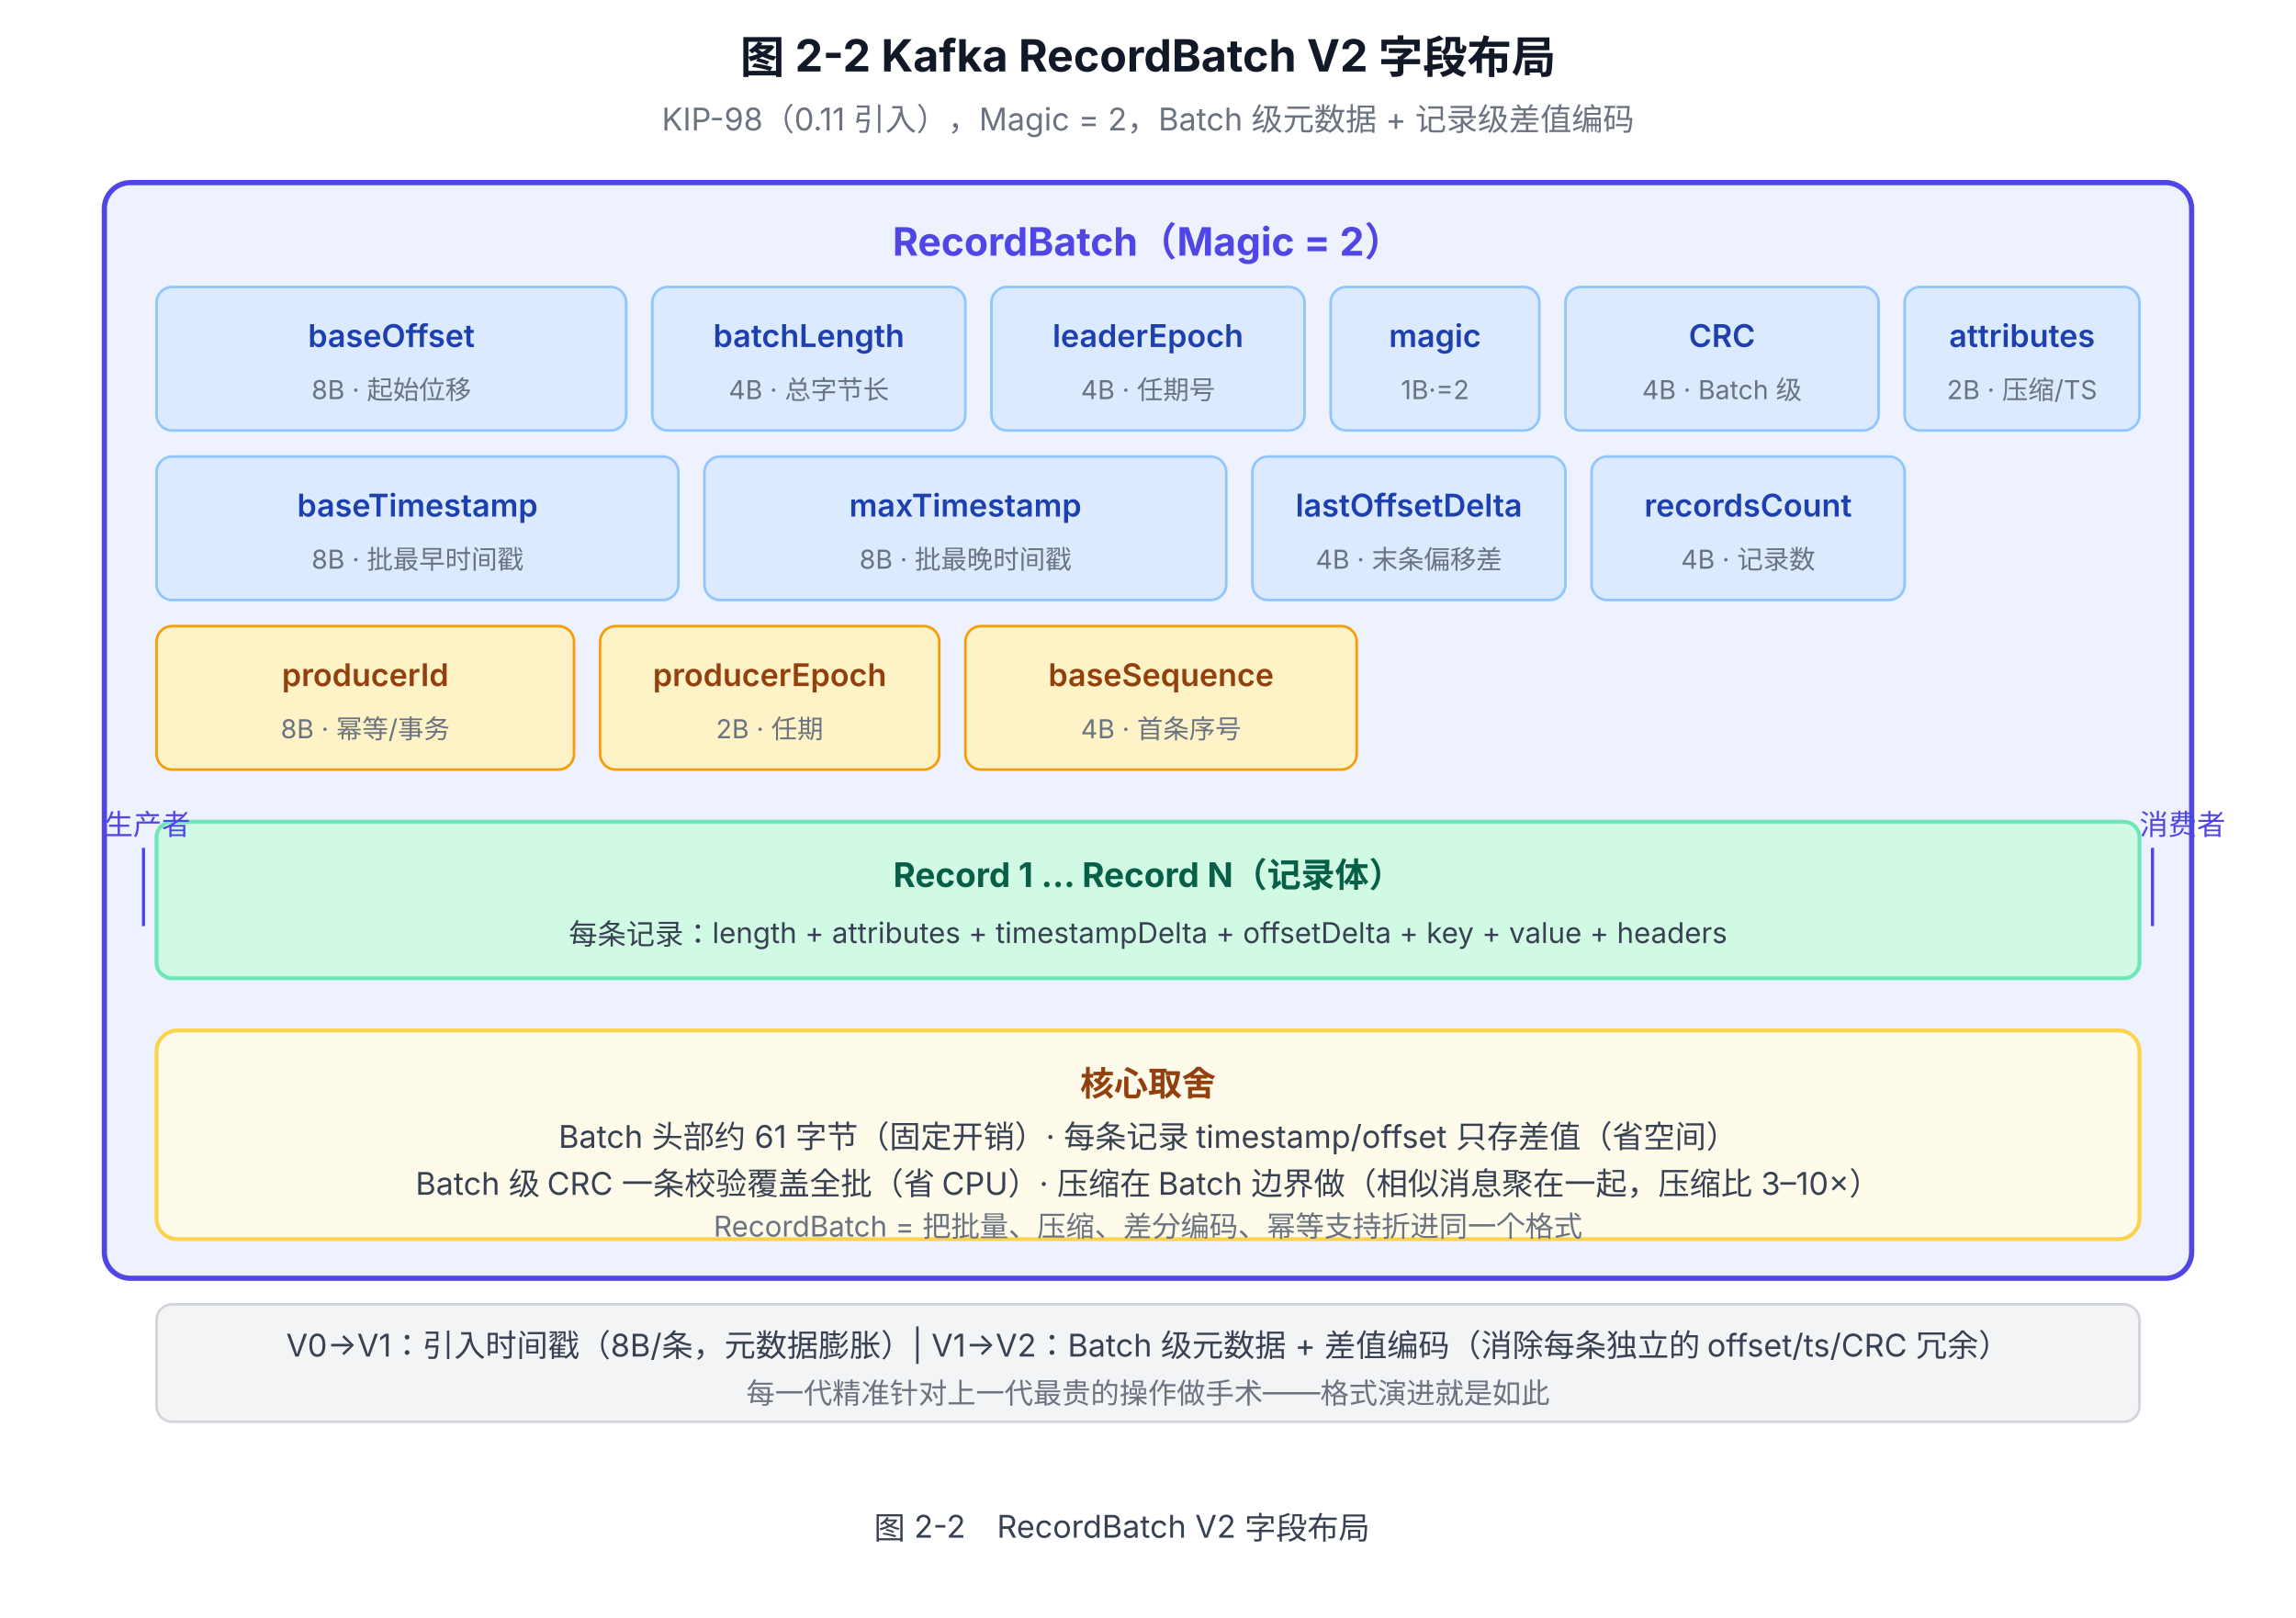
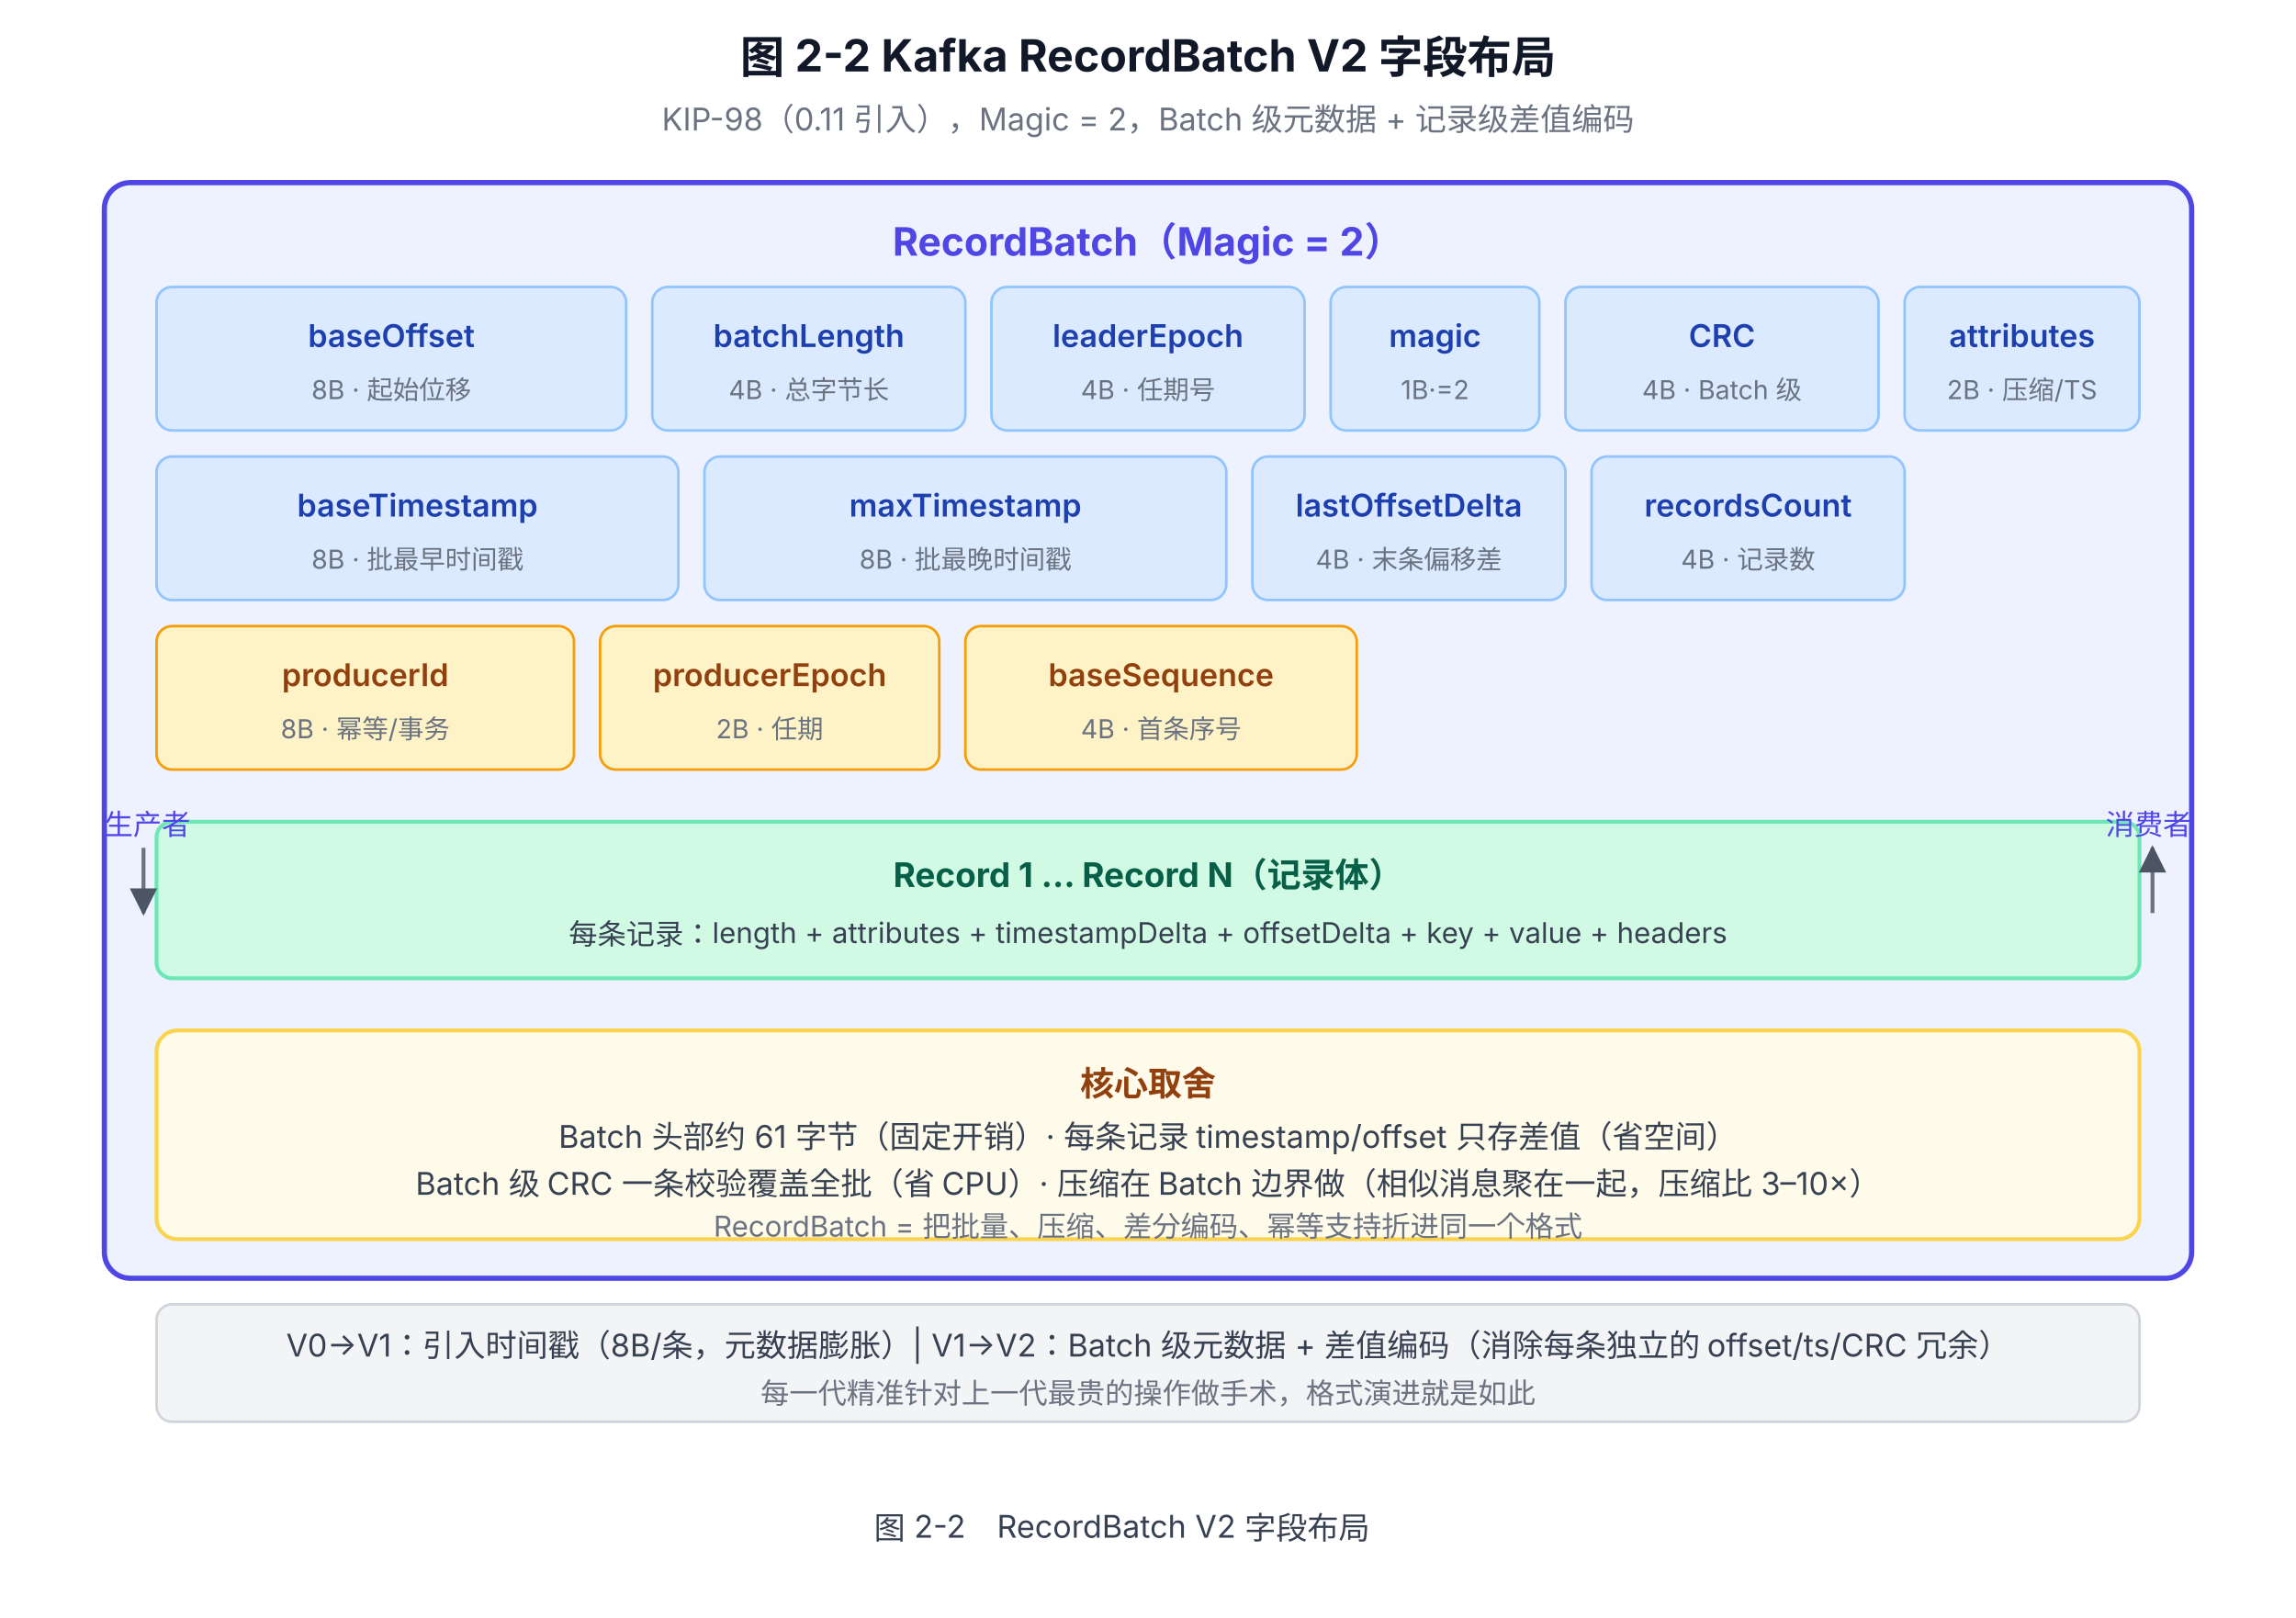
<svg xmlns="http://www.w3.org/2000/svg" viewBox="0 0 880 620" font-family="system-ui, -apple-system, 'PingFang SC', 'Microsoft YaHei', sans-serif">
  <defs>
    <marker id="arrow" viewBox="0 0 10 10" refX="9" refY="5" markerWidth="7" markerHeight="7" orient="auto-start-reverse">
      <path d="M0,0 L10,5 L0,10 z" fill="#4B5563" />
    </marker>
  </defs>
  <text x="440" y="28" text-anchor="middle" font-size="17" font-weight="700" fill="#111827">图 2-2 Kafka RecordBatch V2 字段布局</text>
  <text x="440" y="50" text-anchor="middle" font-size="12" fill="#6B7280">KIP-98（0.11 引入），Magic = 2，Batch 级元数据 + 记录级差值编码</text>
  <rect x="40" y="70" width="800" height="420" rx="10" fill="#EEF2FF" stroke="#4F46E5" stroke-width="2" />
  <text x="440" y="98" text-anchor="middle" font-size="15" font-weight="700" fill="#4F46E5">RecordBatch（Magic = 2）</text>
  <rect x="60" y="110" width="180" height="55" rx="6" fill="#DBEAFE" stroke="#93C5FD" stroke-width="1" />
  <text x="150" y="133" text-anchor="middle" font-size="12" font-weight="600" fill="#1E40AF">baseOffset</text>
  <text x="150" y="153" text-anchor="middle" font-size="10" fill="#6B7280">8B · 起始位移</text>
  <rect x="250" y="110" width="120" height="55" rx="6" fill="#DBEAFE" stroke="#93C5FD" stroke-width="1" />
  <text x="310" y="133" text-anchor="middle" font-size="12" font-weight="600" fill="#1E40AF">batchLength</text>
  <text x="310" y="153" text-anchor="middle" font-size="10" fill="#6B7280">4B · 总字节长</text>
  <rect x="380" y="110" width="120" height="55" rx="6" fill="#DBEAFE" stroke="#93C5FD" stroke-width="1" />
  <text x="440" y="133" text-anchor="middle" font-size="12" font-weight="600" fill="#1E40AF">leaderEpoch</text>
  <text x="440" y="153" text-anchor="middle" font-size="10" fill="#6B7280">4B · 任期号</text>
  <rect x="510" y="110" width="80" height="55" rx="6" fill="#DBEAFE" stroke="#93C5FD" stroke-width="1" />
  <text x="550" y="133" text-anchor="middle" font-size="12" font-weight="600" fill="#1E40AF">magic</text>
  <text x="550" y="153" text-anchor="middle" font-size="10" fill="#6B7280">1B·=2</text>
  <rect x="600" y="110" width="120" height="55" rx="6" fill="#DBEAFE" stroke="#93C5FD" stroke-width="1" />
  <text x="660" y="133" text-anchor="middle" font-size="12" font-weight="600" fill="#1E40AF">CRC</text>
  <text x="660" y="153" text-anchor="middle" font-size="10" fill="#6B7280">4B · Batch 级</text>
  <rect x="730" y="110" width="90" height="55" rx="6" fill="#DBEAFE" stroke="#93C5FD" stroke-width="1" />
  <text x="775" y="133" text-anchor="middle" font-size="12" font-weight="600" fill="#1E40AF">attributes</text>
  <text x="775" y="153" text-anchor="middle" font-size="10" fill="#6B7280">2B · 压缩/TS</text>
  <rect x="60" y="175" width="200" height="55" rx="6" fill="#DBEAFE" stroke="#93C5FD" stroke-width="1" />
  <text x="160" y="198" text-anchor="middle" font-size="12" font-weight="600" fill="#1E40AF">baseTimestamp</text>
  <text x="160" y="218" text-anchor="middle" font-size="10" fill="#6B7280">8B · 批最早时间戳</text>
  <rect x="270" y="175" width="200" height="55" rx="6" fill="#DBEAFE" stroke="#93C5FD" stroke-width="1" />
  <text x="370" y="198" text-anchor="middle" font-size="12" font-weight="600" fill="#1E40AF">maxTimestamp</text>
  <text x="370" y="218" text-anchor="middle" font-size="10" fill="#6B7280">8B · 批最晚时间戳</text>
  <rect x="480" y="175" width="120" height="55" rx="6" fill="#DBEAFE" stroke="#93C5FD" stroke-width="1" />
  <text x="540" y="198" text-anchor="middle" font-size="12" font-weight="600" fill="#1E40AF">lastOffsetDelta</text>
  <text x="540" y="218" text-anchor="middle" font-size="10" fill="#6B7280">4B · 末条偏移差</text>
  <rect x="610" y="175" width="120" height="55" rx="6" fill="#DBEAFE" stroke="#93C5FD" stroke-width="1" />
  <text x="670" y="198" text-anchor="middle" font-size="12" font-weight="600" fill="#1E40AF">recordsCount</text>
  <text x="670" y="218" text-anchor="middle" font-size="10" fill="#6B7280">4B · 记录数</text>
  <rect x="60" y="240" width="160" height="55" rx="6" fill="#FEF3C7" stroke="#F59E0B" stroke-width="1" />
  <text x="140" y="263" text-anchor="middle" font-size="12" font-weight="600" fill="#92400E">producerId</text>
  <text x="140" y="283" text-anchor="middle" font-size="10" fill="#6B7280">8B · 幂等/事务</text>
  <rect x="230" y="240" width="130" height="55" rx="6" fill="#FEF3C7" stroke="#F59E0B" stroke-width="1" />
  <text x="295" y="263" text-anchor="middle" font-size="12" font-weight="600" fill="#92400E">producerEpoch</text>
  <text x="295" y="283" text-anchor="middle" font-size="10" fill="#6B7280">2B · 任期</text>
  <rect x="370" y="240" width="150" height="55" rx="6" fill="#FEF3C7" stroke="#F59E0B" stroke-width="1" />
  <text x="445" y="263" text-anchor="middle" font-size="12" font-weight="600" fill="#92400E">baseSequence</text>
  <text x="445" y="283" text-anchor="middle" font-size="10" fill="#6B7280">4B · 首条序号</text>
  <rect x="60" y="315" width="760" height="60" rx="6" fill="#D1FAE5" stroke="#6EE7B7" stroke-width="1.5" />
  <text x="440" y="340" text-anchor="middle" font-size="13" font-weight="700" fill="#065F46">Record 1 ... Record N（记录体）</text>
  <text x="440" y="362" text-anchor="middle" font-size="11" fill="#374151">每条记录：length + attributes + timestampDelta + offsetDelta + key + value + headers</text>
  <rect x="60" y="395" width="760" height="80" rx="8" fill="#FFFBEB" stroke="#FCD34D" stroke-width="1.5" />
  <text x="440" y="420" text-anchor="middle" font-size="13" font-weight="700" fill="#92400E">核心取舍</text>
  <text x="440" y="440" text-anchor="middle" font-size="12" fill="#374151">Batch 头部约 61 字节（固定开销）· 每条记录 timestamp/offset 只存差值（省空间）</text>
  <text x="440" y="458" text-anchor="middle" font-size="12" fill="#374151">Batch 级 CRC 一条校验覆盖全批（省 CPU）· 压缩在 Batch 边界做（相似消息聚在一起，压缩比 3–10×）</text>
  <text x="440" y="474" text-anchor="middle" font-size="11" fill="#6B7280">RecordBatch = 把批量、压缩、差分编码、幂等支持折进同一个格式</text>
  <rect x="60" y="500" width="760" height="45" rx="6" fill="#F3F4F6" stroke="#D1D5DB" stroke-width="1" />
  <text x="440" y="520" text-anchor="middle" font-size="12" fill="#374151">V0→V1：引入时间戳（8B/条，元数据膨胀）| V1→V2：Batch 级元数据 + 差值编码（消除每条独立的 offset/ts/CRC 冗余）</text>
-   <text x="440" y="538" text-anchor="middle" font-size="11" fill="#6B7280">每一代精准针对上一代最贵的操作做手术——格式演进就是如此</text>
+   <text x="440" y="538" text-anchor="middle" font-size="11" fill="#6B7280">每一代精准针对上一代最贵的操作做手术，格式演进就是如此</text>
  <text x="40" y="320" font-size="11" fill="#4F46E5">生产者</text>
-   <line x1="55" y1="355" x2="55" y2="325" stroke="#4F46E5" stroke-width="1.2" />
-   <text x="820" y="320" font-size="11" fill="#4F46E5">消费者</text>
-   <line x1="825" y1="325" x2="825" y2="355" stroke="#4F46E5" stroke-width="1.2" />
+   <line x1="55" y1="325" x2="55" y2="350" stroke="#6B7280" stroke-width="1.5" marker-end="url(#arrow)" />
+   <text x="840" y="320" text-anchor="end" font-size="11" fill="#4F46E5">消费者</text>
+   <line x1="825" y1="350" x2="825" y2="325" stroke="#6B7280" stroke-width="1.5" marker-end="url(#arrow)" />
  <text x="430" y="590" text-anchor="middle" font-size="12" fill="#374151">图 2-2　RecordBatch V2 字段布局</text>
</svg>
